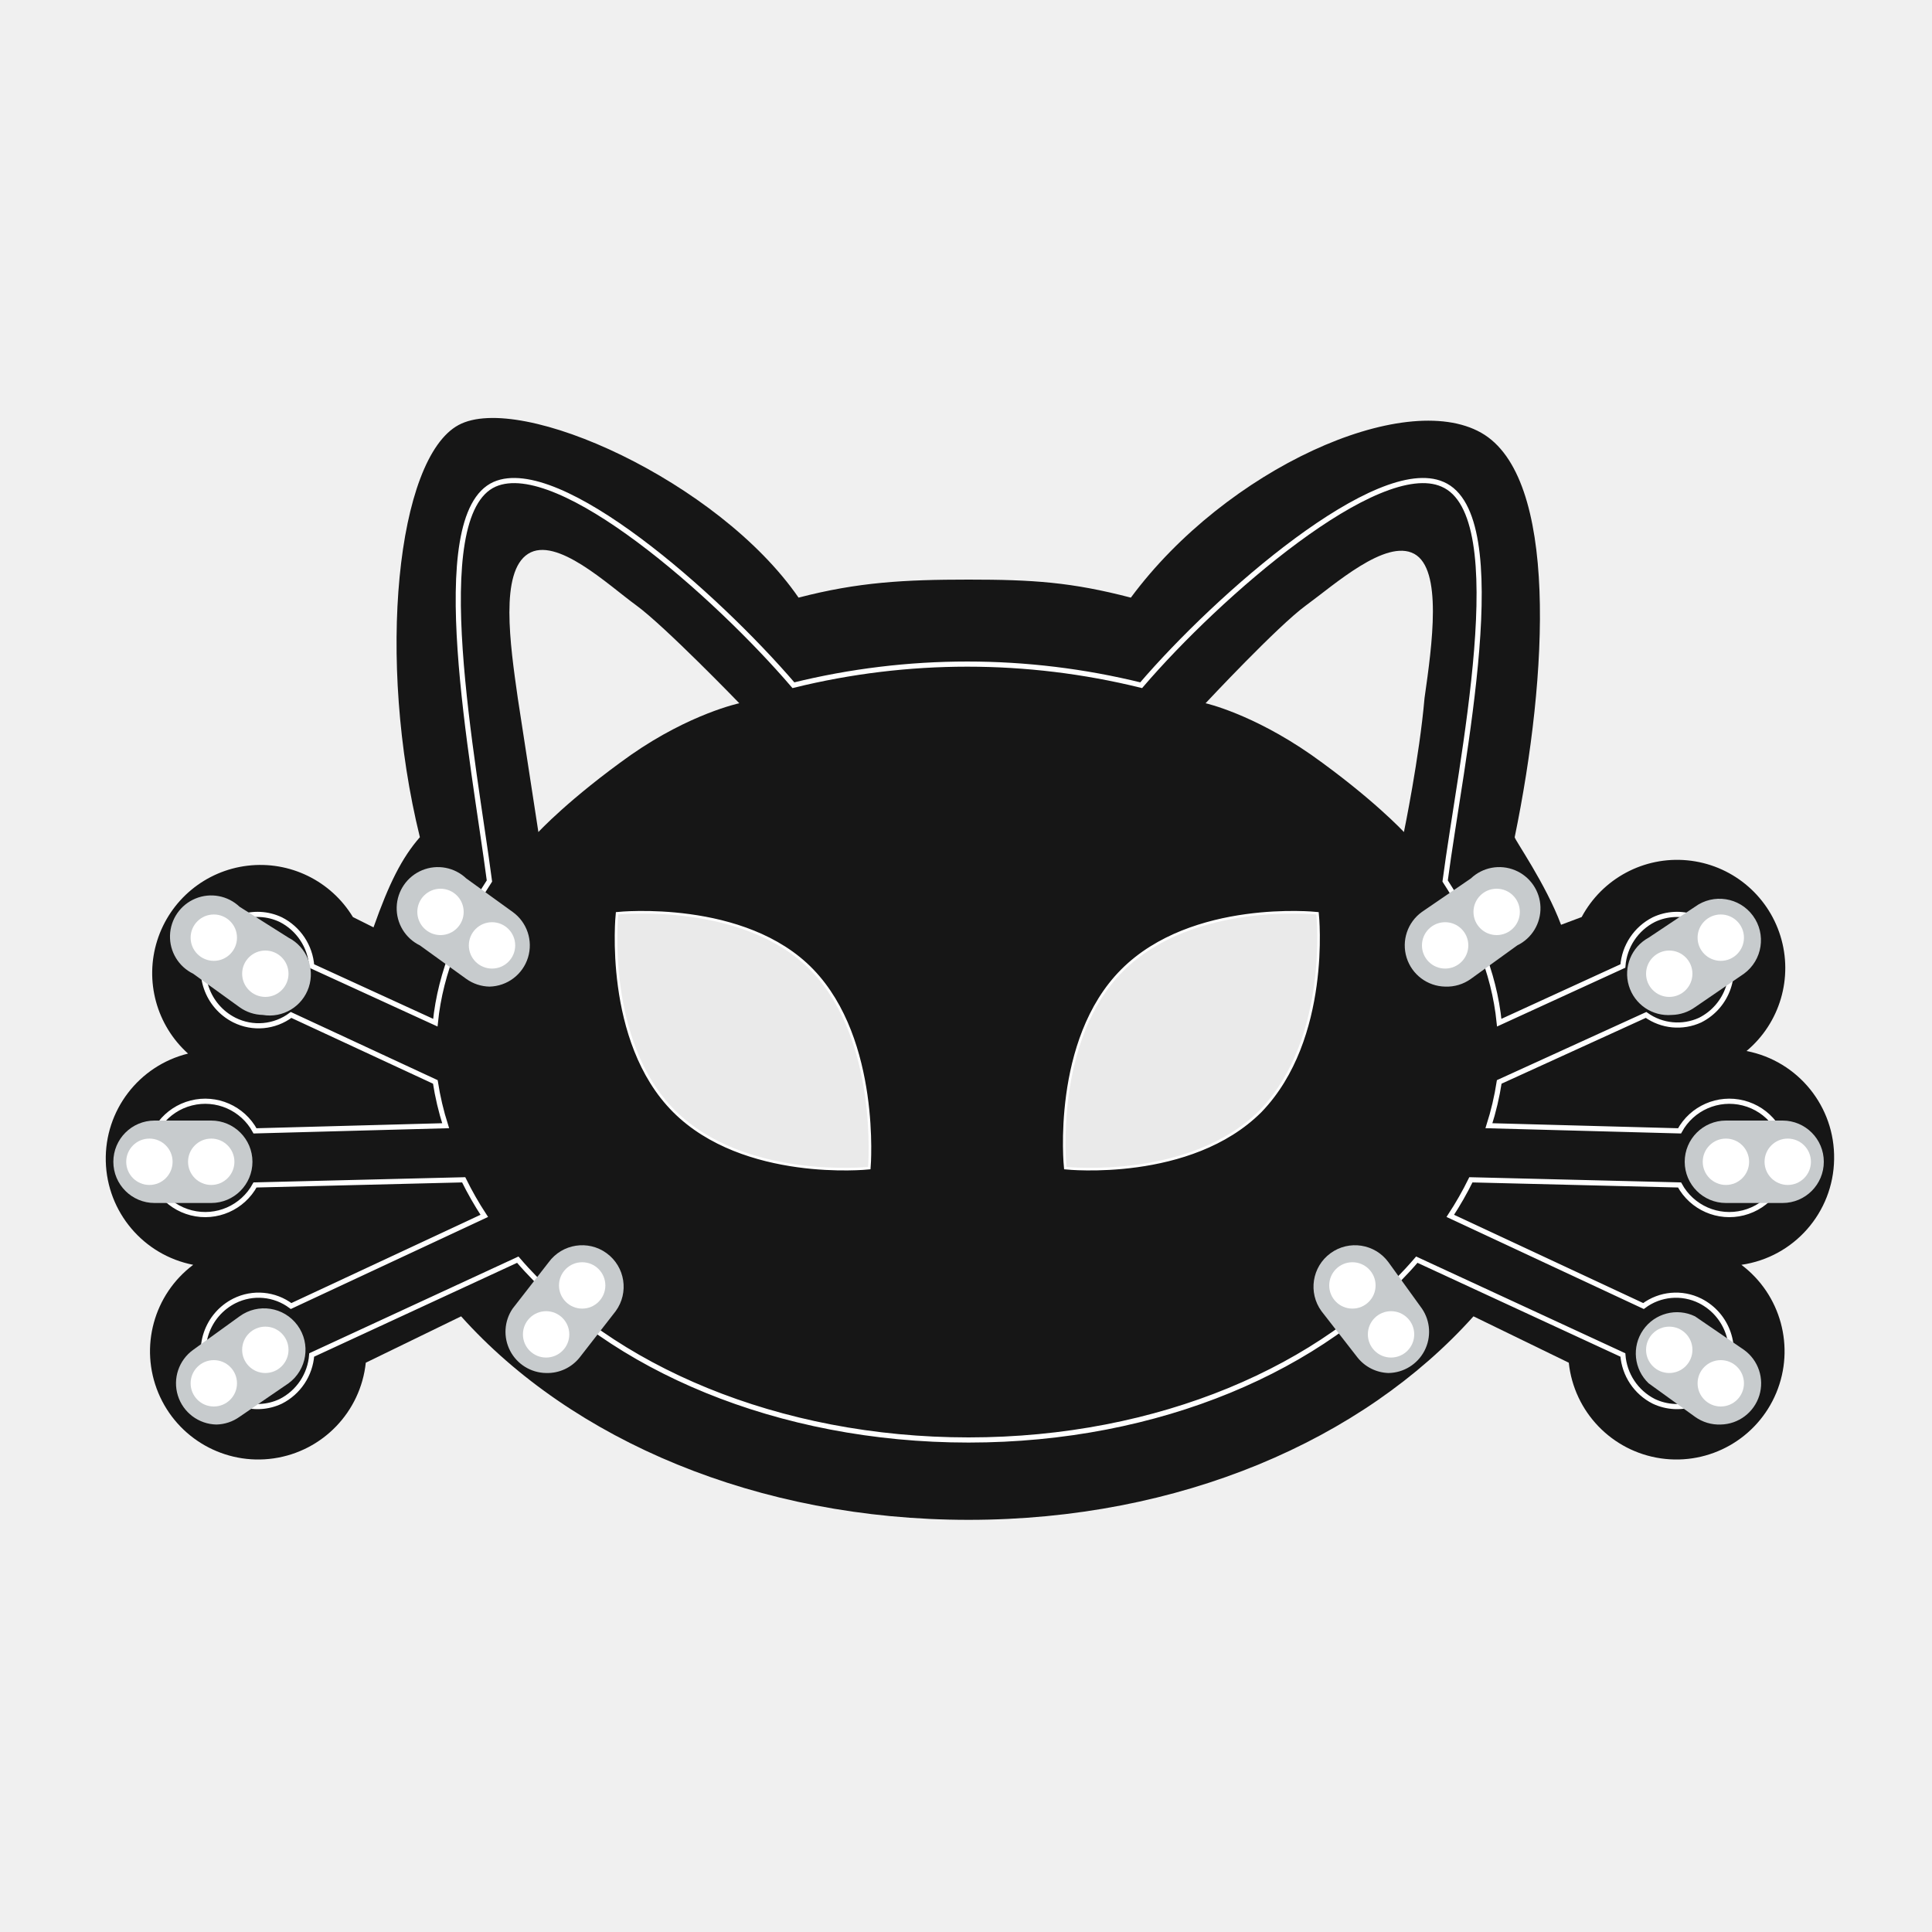
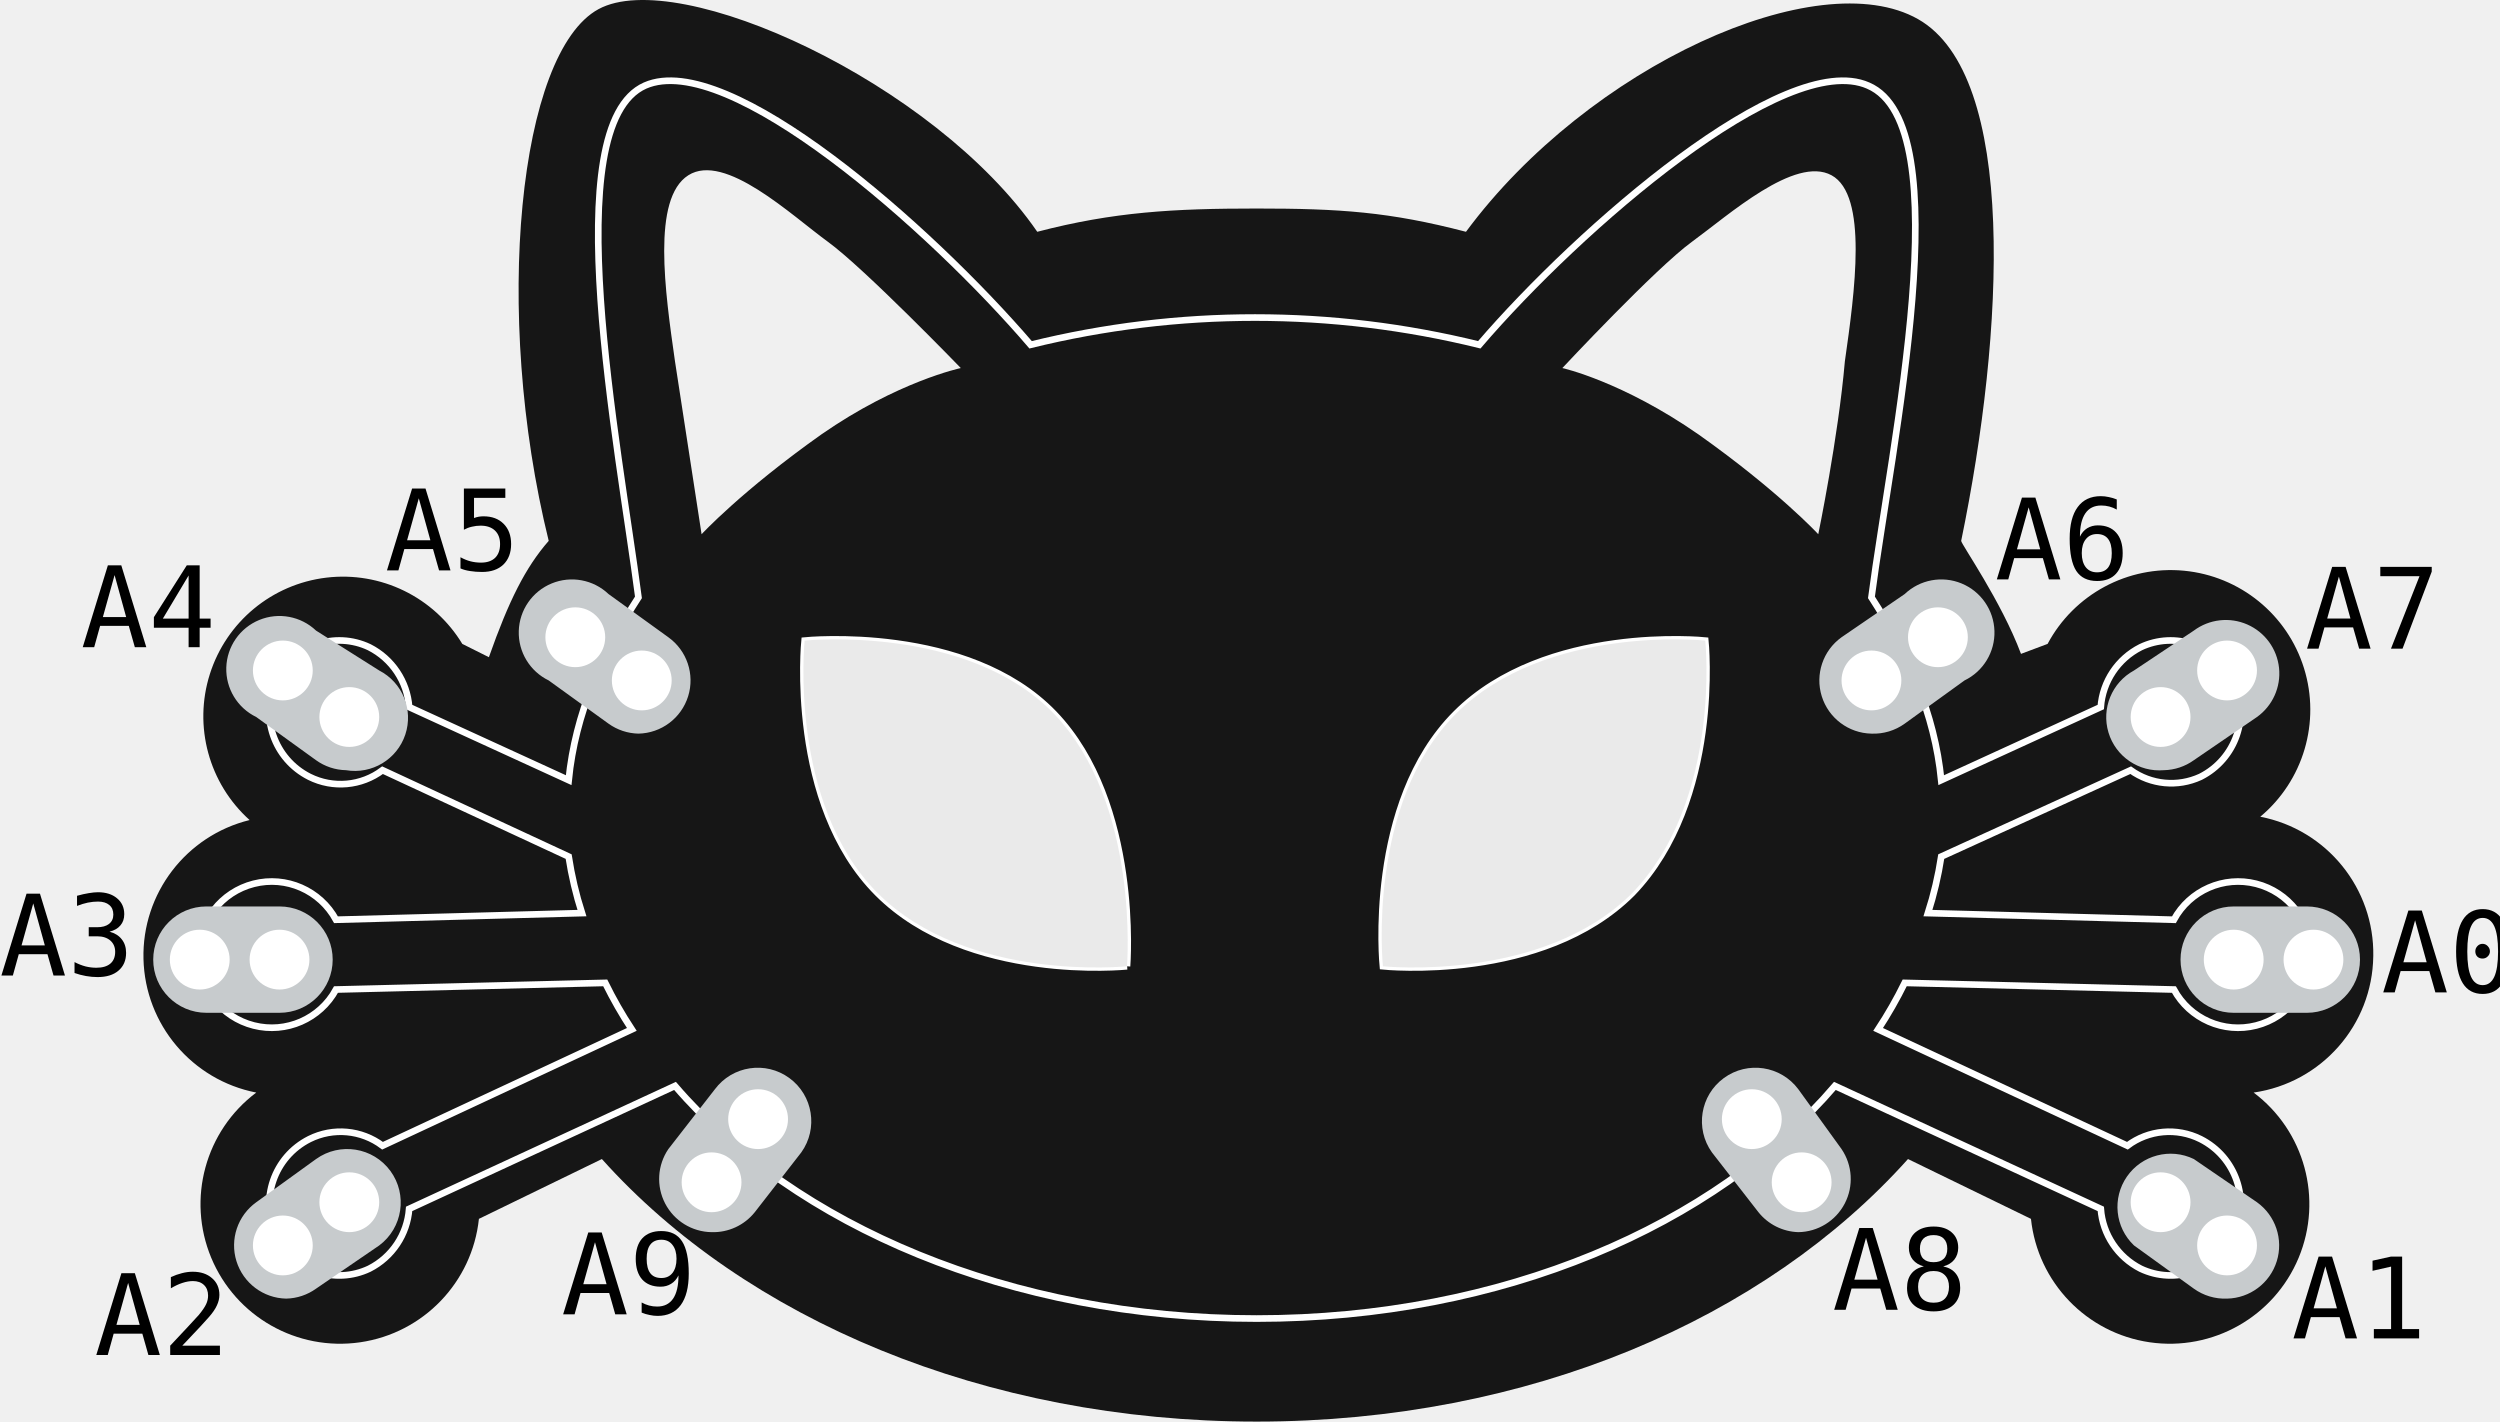
- <svg xmlns="http://www.w3.org/2000/svg" id="Layer_1" data-name="Layer 1" viewBox="0 0 750 750">
-   <defs>
-     <style>.cls-3{fill:#eaeaea}.cls-4{fill:#c7cbcd}.cls-5{fill:#fff}</style>
+ <svg xmlns="http://www.w3.org/2000/svg" id="Layer_1" data-name="Layer 1" viewBox="0 0 296.932 168.846" version="1.1" width="296.932" height="168.846">
+   <defs id="defs4487">
+     <style id="style4485">.cls-3{fill:#eaeaea}.cls-4{fill:#c7cbcd}.cls-5{fill:#fff}</style>
  </defs>
-   <path fill="#161616" d="M712 450a42 42 0 0 0-34-42 42 42 0 1 0-64-52l-8 3c-6-16-18-33-18-34 13-63 17-140-13-157s-99 14-136 64c-23-6-38-7-63-7s-43 1-66 7c-31-45-108-80-132-67s-32 91-15 160c-7 8-12 18-18 35l-8-4a42 42 0 1 0-64 53 42 42 0 0 0 2 82 42 42 0 1 0 67 38l37-18c43 48 115 79 197 79s153-31 196-79l37 18a42 42 0 1 0 67-38 42 42 0 0 0 36-41zM245 293c-24 17-36 30-36 30l-8-52c-3-21-7-49 4-56s31 12 42 20 40 38 40 38-19 4-42 20zm308-22c-2 23-8 52-8 52s-12-13-36-30c-23-16-41-20-41-20s28-30 39-38 31-26 42-20 7 35 4 56z" />
-   <path fill="none" stroke="#fff" stroke-miterlimit="10" stroke-width="2" d="M652 460a22 22 0 1 0 0-21l-74-2a111 111 0 0 0 4-17l57-26a21 21 0 0 0 21 2 22 22 0 0 0 10-29 21 21 0 0 0-28-10 22 22 0 0 0-12 18l-48 22c-2-20-10-38-21-55 6-46 27-142-1-154-25-11-87 43-117 78a282 282 0 0 0-135 0c-30-35-91-89-116-78-27 12-8 108-2 154-11 17-19 35-21 55l-48-22a22 22 0 0 0-12-18 21 21 0 0 0-28 10 22 22 0 0 0 10 29 21 21 0 0 0 22-2l56 26a111 111 0 0 0 4 17l-74 2a22 22 0 1 0 0 21l81-2a130 130 0 0 0 8 14l-75 35a21 21 0 0 0-22-2 22 22 0 0 0-10 29 21 21 0 0 0 28 10 22 22 0 0 0 12-18l80-37c36 42 101 70 175 70s138-28 174-70l80 37a22 22 0 0 0 12 18 21 21 0 0 0 28-10 22 22 0 0 0-10-29 21 21 0 0 0-22 2l-75-35a130 130 0 0 0 8-14zm19-18a8 8 0 1 1-8 8 8 8 0 0 1 8-8zm-23-73a8 8 0 0 1 10 4 8 8 0 0 1-4 10 8 8 0 0 1-10-4 8 8 0 0 1 4-10zm-541 10a8 8 0 0 1-10 4 8 8 0 0 1-4-10 8 8 0 0 1 10-4 8 8 0 0 1 4 10zm-26 79a8 8 0 1 1 7-8 8 8 0 0 1-7 8zm22 73a8 8 0 0 1-10-3 8 8 0 0 1 4-10 8 8 0 0 1 10 3 8 8 0 0 1-4 10zm234-78s-48 5-75-22-22-76-22-76 49-5 75 22 22 76 22 76zm152-22c-27 27-75 22-75 22s-5-49 22-76 75-22 75-22 5 48-22 76zm155 90a8 8 0 0 1 10-3 8 8 0 0 1 4 10 8 8 0 0 1-10 3 8 8 0 0 1-4-10z" />
-   <path d="M337 453s-48 5-75-22-22-76-22-76 49-5 75 22 22 76 22 76zM489 431c-27 27-75 22-75 22s-5-49 22-76 75-22 75-22 5 48-22 76z" class="cls-3" />
-   <path d="M668 553a16 16 0 0 1-10-3l-18-13a16 16 0 0 1 18-26l19 13a16 16 0 0 1-9 29zM539 533a16 16 0 0 1-12-6l-14-18a16 16 0 0 1 26-19l13 18a16 16 0 0 1-13 25zM649 394a16 16 0 0 1-9-30l18-12a16 16 0 1 1 19 26l-19 13a16 16 0 0 1-9 3zM561 383a16 16 0 0 1-9-29l19-13a16 16 0 1 1 18 26l-18 13a16 16 0 0 1-10 3zM692 467h-22a16 16 0 1 1 0-32h22a16 16 0 0 1 0 32zM84 553a16 16 0 0 0 9-3l19-13a16 16 0 0 0-19-26l-18 13a16 16 0 0 0 9 29zM212 533a16 16 0 0 0 13-6l14-18a16 16 0 0 0-26-19l-14 18a16 16 0 0 0 13 25zM102 394a16 16 0 0 0 10-30l-19-12a16 16 0 1 0-18 26l18 13a16 16 0 0 0 9 3zM190 383a16 16 0 0 0 9-29l-18-13a16 16 0 1 0-18 26l18 13a16 16 0 0 0 9 3zM60 467h22a16 16 0 0 0 0-32H60a16 16 0 1 0 0 32z" class="cls-4" />
-   <circle cx="58" cy="451" r="9" class="cls-5" />
-   <circle cx="82" cy="451" r="9" class="cls-5" />
-   <circle cx="83" cy="537" r="9" class="cls-5" />
-   <circle cx="103" cy="524" r="9" class="cls-5" />
-   <circle cx="212" cy="518" r="9" class="cls-5" />
-   <circle cx="226" cy="499" r="9" class="cls-5" />
-   <circle cx="103" cy="378" r="9" class="cls-5" />
-   <circle cx="83" cy="364" r="9" class="cls-5" />
-   <circle cx="191" cy="367" r="9" class="cls-5" />
-   <circle cx="171" cy="354" r="9" class="cls-5" />
-   <circle cx="694" cy="451" r="9" class="cls-5" />
-   <circle cx="670" cy="451" r="9" class="cls-5" />
-   <circle cx="668" cy="537" r="9" class="cls-5" />
-   <circle cx="648" cy="524" r="9" class="cls-5" />
-   <circle cx="540" cy="518" r="9" class="cls-5" />
-   <circle cx="525" cy="499" r="9" class="cls-5" />
-   <circle cx="648" cy="378" r="9" class="cls-5" />
-   <circle cx="668" cy="364" r="9" class="cls-5" />
-   <circle cx="561" cy="367" r="9" class="cls-5" />
-   <circle cx="581" cy="354" r="9" class="cls-5" />
+   <path d="M 281.882,113.583 A 16.579,16.579 0 0 0 268.461,97.004 16.579,16.579 0 1 0 243.198,76.478 l -3.158,1.184 c -2.368,-6.316 -7.105,-13.026 -7.105,-13.421 5.132,-24.868 6.711,-55.263 -5.132,-61.974 -11.842,-6.711 -39.079,5.526 -53.684,25.263 -9.079,-2.368 -15,-2.763 -24.868,-2.763 -9.868,0 -16.974,0.395 -26.053,2.763 C 110.961,9.767 80.567,-4.049 71.093,1.083 61.619,6.215 58.461,37.004 65.172,64.241 c -2.763,3.158 -4.737,7.105 -7.105,13.816 l -3.158,-1.579 a 16.579,16.579 0 1 0 -25.263,20.921 16.579,16.579 0 0 0 0.789,32.368 16.579,16.579 0 1 0 26.447,15 l 14.605,-7.105 c 16.974,18.947 45.395,31.184 77.763,31.184 32.368,0 60.395,-12.237 77.368,-31.184 l 14.605,7.105 a 16.579,16.579 0 1 0 26.447,-15 16.579,16.579 0 0 0 14.21,-16.184 z M 97.54,51.609 c -9.474,6.711 -14.211,11.842 -14.211,11.842 l -3.158,-20.526 c -1.184,-8.289 -2.763,-19.342 1.579,-22.105 4.342,-2.763 12.237,4.737 16.579,7.895 4.342,3.158 15.789,15 15.789,15 0,0 -7.5,1.579 -16.579,7.895 z m 121.579,-8.684 c -0.789,9.079 -3.158,20.526 -3.158,20.526 0,0 -4.737,-5.132 -14.211,-11.842 -9.079,-6.316 -16.184,-7.895 -16.184,-7.895 0,0 11.053,-11.842 15.395,-15 4.342,-3.158 12.237,-10.263 16.579,-7.895 4.342,2.368 2.763,13.816 1.579,22.105 z" id="path4489" style="fill:#161616;stroke-width:0.395" />
+   <path stroke-miterlimit="10" d="m 258.198,117.53 a 8.684,8.684 0 1 0 0,-8.289 l -29.21,-0.789 a 43.816,43.816 0 0 0 1.579,-6.711 l 22.5,-10.263 a 8.289,8.289 0 0 0 8.289,0.789 8.684,8.684 0 0 0 3.947,-11.447 8.289,8.289 0 0 0 -11.053,-3.947 8.684,8.684 0 0 0 -4.737,7.105 l -18.947,8.684 c -0.789,-7.895 -3.947,-15 -8.289,-21.71 2.368,-18.158 10.658,-56.053 -0.395,-60.789 -9.868,-4.342 -34.342,16.974 -46.184,30.789 a 111.316,111.316 0 0 0 -53.289,0 C 110.566,27.136 86.488,5.82 76.619,10.162 c -10.658,4.737 -3.158,42.632 -0.789,60.789 -4.342,6.711 -7.5,13.816 -8.289,21.71 l -18.947,-8.684 a 8.684,8.684 0 0 0 -4.737,-7.105 8.289,8.289 0 0 0 -11.053,3.947 8.684,8.684 0 0 0 3.947,11.447 8.289,8.289 0 0 0 8.684,-0.789 l 22.105,10.263 a 43.816,43.816 0 0 0 1.579,6.711 l -29.21,0.789 a 8.684,8.684 0 1 0 0,8.289 l 31.974,-0.789 a 51.316,51.316 0 0 0 3.158,5.526 l -29.605,13.816 a 8.289,8.289 0 0 0 -8.684,-0.789 8.684,8.684 0 0 0 -3.947,11.447 8.289,8.289 0 0 0 11.053,3.947 8.684,8.684 0 0 0 4.737,-7.105 l 31.579,-14.605 c 14.211,16.579 39.868,27.632 69.079,27.632 29.21,0 54.474,-11.053 68.684,-27.632 l 31.579,14.605 a 8.684,8.684 0 0 0 4.737,7.105 8.289,8.289 0 0 0 11.053,-3.947 8.684,8.684 0 0 0 -3.947,-11.447 8.289,8.289 0 0 0 -8.684,0.789 l -29.605,-13.816 a 51.316,51.316 0 0 0 3.158,-5.526 z m 7.5,-7.105 a 3.158,3.158 0 1 1 -3.158,3.158 3.158,3.158 0 0 1 3.158,-3.158 z m -9.079,-28.816 a 3.158,3.158 0 0 1 3.947,1.579 3.158,3.158 0 0 1 -1.579,3.947 3.158,3.158 0 0 1 -3.947,-1.579 3.158,3.158 0 0 1 1.579,-3.947 z m -213.552,3.947 a 3.158,3.158 0 0 1 -3.947,1.579 3.158,3.158 0 0 1 -1.579,-3.947 3.158,3.158 0 0 1 3.947,-1.579 3.158,3.158 0 0 1 1.579,3.947 z M 32.803,116.741 a 3.158,3.158 0 1 1 2.763,-3.158 3.158,3.158 0 0 1 -2.763,3.158 z m 8.684,28.816 a 3.158,3.158 0 0 1 -3.947,-1.184 3.158,3.158 0 0 1 1.579,-3.947 3.158,3.158 0 0 1 3.947,1.184 3.158,3.158 0 0 1 -1.579,3.947 z M 133.856,114.767 c 0,0 -18.947,1.974 -29.605,-8.684 C 93.593,95.425 95.566,76.083 95.566,76.083 c 0,0 19.342,-1.974 29.605,8.684 10.263,10.658 8.684,30 8.684,30 z m 60,-8.684 c -10.658,10.658 -29.605,8.684 -29.605,8.684 0,0 -1.974,-19.342 8.684,-30 10.658,-10.658 29.605,-8.684 29.605,-8.684 0,0 1.974,18.947 -8.684,30 z m 61.184,35.526 a 3.158,3.158 0 0 1 3.947,-1.184 3.158,3.158 0 0 1 1.579,3.947 3.158,3.158 0 0 1 -3.947,1.184 3.158,3.158 0 0 1 -1.579,-3.947 z" id="path4491" style="fill:none;stroke:#ffffff;stroke-width:0.789;stroke-miterlimit:10" />
+   <path d="m 133.856,114.767 c 0,0 -18.947,1.974 -29.605,-8.684 C 93.593,95.425 95.566,76.083 95.566,76.083 c 0,0 19.342,-1.974 29.605,8.684 10.263,10.658 8.684,30 8.684,30 z m 60,-8.684 c -10.658,10.658 -29.605,8.684 -29.605,8.684 0,0 -1.974,-19.342 8.684,-30 10.658,-10.658 29.605,-8.684 29.605,-8.684 0,0 1.974,18.947 -8.684,30 z" class="cls-3" id="path4493" style="fill:#eaeaea;stroke-width:0.395" />
+   <path d="m 264.514,154.241 a 6.316,6.316 0 0 1 -3.947,-1.184 l -7.105,-5.132 a 6.316,6.316 0 0 1 7.105,-10.263 l 7.5,5.132 a 6.316,6.316 0 0 1 -3.553,11.447 z m -50.921,-7.895 a 6.316,6.316 0 0 1 -4.737,-2.368 l -5.526,-7.105 a 6.356,6.356 0 0 1 10.263,-7.5 l 5.132,7.105 a 6.316,6.316 0 0 1 -5.132,9.868 z m 43.421,-54.868 a 6.316,6.316 0 0 1 -3.553,-11.842 l 7.105,-4.737 a 6.356,6.356 0 1 1 7.5,10.263 l -7.5,5.132 a 6.316,6.316 0 0 1 -3.553,1.184 z m -34.737,-4.342 a 6.316,6.316 0 0 1 -3.553,-11.447 l 7.5,-5.132 a 6.316,6.316 0 1 1 7.105,10.263 l -7.105,5.132 a 6.316,6.316 0 0 1 -3.947,1.184 z m 51.71,33.158 h -8.684 a 6.316,6.316 0 1 1 0,-12.632 h 8.684 a 6.316,6.316 0 0 1 0,12.632 z M 33.988,154.241 a 6.316,6.316 0 0 0 3.553,-1.184 l 7.5,-5.132 a 6.356,6.356 0 0 0 -7.5,-10.263 l -7.105,5.132 a 6.316,6.316 0 0 0 3.553,11.447 z m 50.526,-7.895 a 6.316,6.316 0 0 0 5.132,-2.368 l 5.526,-7.105 a 6.356,6.356 0 0 0 -10.263,-7.5 l -5.526,7.105 a 6.316,6.316 0 0 0 5.132,9.868 z M 41.093,91.478 a 6.316,6.316 0 0 0 3.947,-11.842 l -7.5,-4.737 a 6.316,6.316 0 1 0 -7.105,10.263 l 7.105,5.132 a 6.316,6.316 0 0 0 3.553,1.184 z m 34.737,-4.342 a 6.316,6.316 0 0 0 3.553,-11.447 l -7.105,-5.132 a 6.316,6.316 0 1 0 -7.105,10.263 l 7.105,5.132 a 6.316,6.316 0 0 0 3.553,1.184 z M 24.514,120.293 h 8.684 a 6.316,6.316 0 0 0 0,-12.632 h -8.684 a 6.316,6.316 0 1 0 0,12.632 z" class="cls-4" id="path4495" style="fill:#c7cbcd;stroke-width:0.395" />
+   <g id="A3" transform="matrix(0.3947363,0,0,0.3947363,0.8297782,-64.04852)">
+     <circle id="circle4497" class="cls-5" r="9" cy="451" cx="58" style="fill:#ffffff" />
+     <circle id="circle4499" class="cls-5" r="9" cy="451" cx="82" style="fill:#ffffff" />
+   </g>
+   <g id="A2" transform="matrix(0.3947363,0,0,0.3947363,0.8297782,-64.04852)">
+     <circle id="circle4501" class="cls-5" r="9" cy="537" cx="83" style="fill:#ffffff" />
+     <circle id="circle4503" class="cls-5" r="9" cy="524" cx="103" style="fill:#ffffff" />
+   </g>
+   <g id="A9" transform="matrix(0.3947363,0,0,0.3947363,0.8297782,-64.04852)">
+     <circle id="circle4505" class="cls-5" r="9" cy="518" cx="212" style="fill:#ffffff" />
+     <circle id="circle4507" class="cls-5" r="9" cy="499" cx="226" style="fill:#ffffff" />
+   </g>
+   <g id="A4" transform="matrix(0.3947363,0,0,0.3947363,0.8297782,-64.04852)">
+     <circle id="circle4509" class="cls-5" r="9" cy="378" cx="103" style="fill:#ffffff" />
+     <circle id="circle4511" class="cls-5" r="9" cy="364" cx="83" style="fill:#ffffff" />
+   </g>
+   <g id="A5" transform="matrix(0.3947363,0,0,0.3947363,0.8297782,-64.04852)">
+     <circle id="circle4513" class="cls-5" r="9" cy="367" cx="191" style="fill:#ffffff" />
+     <circle id="circle4515" class="cls-5" r="9" cy="354" cx="171" style="fill:#ffffff" />
+   </g>
+   <g id="A0" transform="matrix(0.3947363,0,0,0.3947363,0.8297782,-64.04852)">
+     <circle id="sdfsdf" class="cls-5" r="9" cy="451" cx="694" style="fill:#ffffff" />
+     <circle id="circle4519" class="cls-5" r="9" cy="451" cx="670" style="fill:#ffffff" />
+   </g>
+   <g id="A1" transform="matrix(0.3947363,0,0,0.3947363,0.8297782,-64.04852)">
+     <circle id="sdfdsafsdf" class="cls-5" r="9" cy="537" cx="668" style="fill:#ffffff" />
+     <circle id="circle4523" class="cls-5" r="9" cy="524" cx="648" style="fill:#ffffff" />
+   </g>
+   <g id="A8" transform="matrix(0.3947363,0,0,0.3947363,0.8297782,-64.04852)">
+     <circle id="circle4525" class="cls-5" r="9" cy="518" cx="540" style="fill:#ffffff" />
+     <circle id="circle4527" class="cls-5" r="9" cy="499" cx="525" style="fill:#ffffff" />
+   </g>
+   <g id="A7" transform="matrix(0.3947363,0,0,0.3947363,0.8297782,-64.04852)">
+     <circle id="circle4529" class="cls-5" r="9" cy="378" cx="648" style="fill:#ffffff" />
+     <circle id="circle4531" class="cls-5" r="9" cy="364" cx="668" style="fill:#ffffff" />
+   </g>
+   <g id="A6" transform="matrix(0.3947363,0,0,0.3947363,0.8297782,-64.04852)">
+     <circle id="circle4533" class="cls-5" r="9" cy="367" cx="561" style="fill:#ffffff" />
+     <circle id="circle4535" class="cls-5" r="9" cy="354" cx="581" style="fill:#ffffff" />
+   </g>
+   <text xml:space="preserve" style="font-style:normal;font-variant:normal;font-weight:normal;font-stretch:normal;font-size:40px;line-height:1.25;font-family:consolas;-inkscape-font-specification:consolas;letter-spacing:0px;word-spacing:0px;fill:#000000;fill-opacity:1;stroke:none" x="282.831" y="117.869" id="text4584">
+     <tspan id="tspan4582" x="282.831" y="117.869" style="font-size:13.333px;fill:#000000">A0</tspan>
+   </text>
+   <text xml:space="preserve" style="font-style:normal;font-variant:normal;font-weight:normal;font-stretch:normal;font-size:40px;line-height:1.25;font-family:consolas;-inkscape-font-specification:consolas;letter-spacing:0px;word-spacing:0px;fill:#000000;fill-opacity:1;stroke:none" x="272.17" y="158.97" id="text4584-4">
+     <tspan id="tspan4582-4" x="272.17" y="158.97" style="font-size:13.333px;fill:#000000">A1</tspan>
+   </text>
+   <text xml:space="preserve" style="font-style:normal;font-variant:normal;font-weight:normal;font-stretch:normal;font-size:40px;line-height:1.25;font-family:consolas;-inkscape-font-specification:consolas;letter-spacing:0px;word-spacing:0px;fill:#000000;fill-opacity:1;stroke:none" x="273.78" y="77.049" id="text4584-4-4">
+     <tspan id="tspan4582-4-6" x="273.78" y="77.049" style="font-size:13.333px;fill:#000000">A7</tspan>
+   </text>
+   <text xml:space="preserve" style="font-style:normal;font-variant:normal;font-weight:normal;font-stretch:normal;font-size:40px;line-height:1.25;font-family:consolas;-inkscape-font-specification:consolas;letter-spacing:0px;word-spacing:0px;fill:#000000;fill-opacity:1;stroke:none" x="236.933" y="68.821" id="text4584-4-8">
+     <tspan id="tspan4582-4-7" x="236.933" y="68.821" style="font-size:13.333px;fill:#000000">A6</tspan>
+   </text>
+   <text xml:space="preserve" style="font-style:normal;font-variant:normal;font-weight:normal;font-stretch:normal;font-size:40px;line-height:1.25;font-family:consolas;-inkscape-font-specification:consolas;letter-spacing:0px;word-spacing:0px;fill:#000000;fill-opacity:1;stroke:none" x="217.616" y="155.571" id="text4584-4-82">
+     <tspan id="tspan4582-4-2" x="217.616" y="155.571" style="font-size:13.333px;fill:#000000">A8</tspan>
+   </text>
+   <text xml:space="preserve" style="font-style:normal;font-variant:normal;font-weight:normal;font-stretch:normal;font-size:40px;line-height:1.25;font-family:consolas;-inkscape-font-specification:consolas;letter-spacing:0px;word-spacing:0px;fill:#000000;fill-opacity:1;stroke:none" x="45.725" y="67.748" id="text4584-4-7">
+     <tspan id="tspan4582-4-3" x="45.725" y="67.748" style="font-size:13.333px;fill:#000000">A5</tspan>
+   </text>
+   <text xml:space="preserve" style="font-style:normal;font-variant:normal;font-weight:normal;font-stretch:normal;font-size:40px;line-height:1.25;font-family:consolas;-inkscape-font-specification:consolas;letter-spacing:0px;word-spacing:0px;fill:#000000;fill-opacity:1;stroke:none" x="9.594" y="76.87" id="text4584-4-6">
+     <tspan id="tspan4582-4-1" x="9.594" y="76.87" style="font-size:13.333px;fill:#000000">A4</tspan>
+   </text>
+   <text xml:space="preserve" style="font-style:normal;font-variant:normal;font-weight:normal;font-stretch:normal;font-size:40px;line-height:1.25;font-family:consolas;-inkscape-font-specification:consolas;letter-spacing:0px;word-spacing:0px;fill:#000000;fill-opacity:1;stroke:none" x="-0.065" y="115.863" id="text4584-4-46">
+     <tspan id="tspan4582-4-0" x="-0.065" y="115.863" style="font-size:13.333px;fill:#000000">A3</tspan>
+   </text>
+   <text xml:space="preserve" style="font-style:normal;font-variant:normal;font-weight:normal;font-stretch:normal;font-size:40px;line-height:1.25;font-family:consolas;-inkscape-font-specification:consolas;letter-spacing:0px;word-spacing:0px;fill:#000000;fill-opacity:1;stroke:none" x="11.204" y="160.937" id="text4584-4-5">
+     <tspan id="tspan4582-4-4" x="11.204" y="160.937" style="font-size:13.333px;fill:#000000">A2</tspan>
+   </text>
+   <text xml:space="preserve" style="font-style:normal;font-variant:normal;font-weight:normal;font-stretch:normal;font-size:40px;line-height:1.25;font-family:consolas;-inkscape-font-specification:consolas;letter-spacing:0px;word-spacing:0px;fill:#000000;fill-opacity:1;stroke:none" x="66.652" y="156.108" id="text4584-4-2">
+     <tspan id="tspan4582-4-37" x="66.652" y="156.108" style="font-size:13.333px;fill:#000000">A9</tspan>
+   </text>
</svg>
